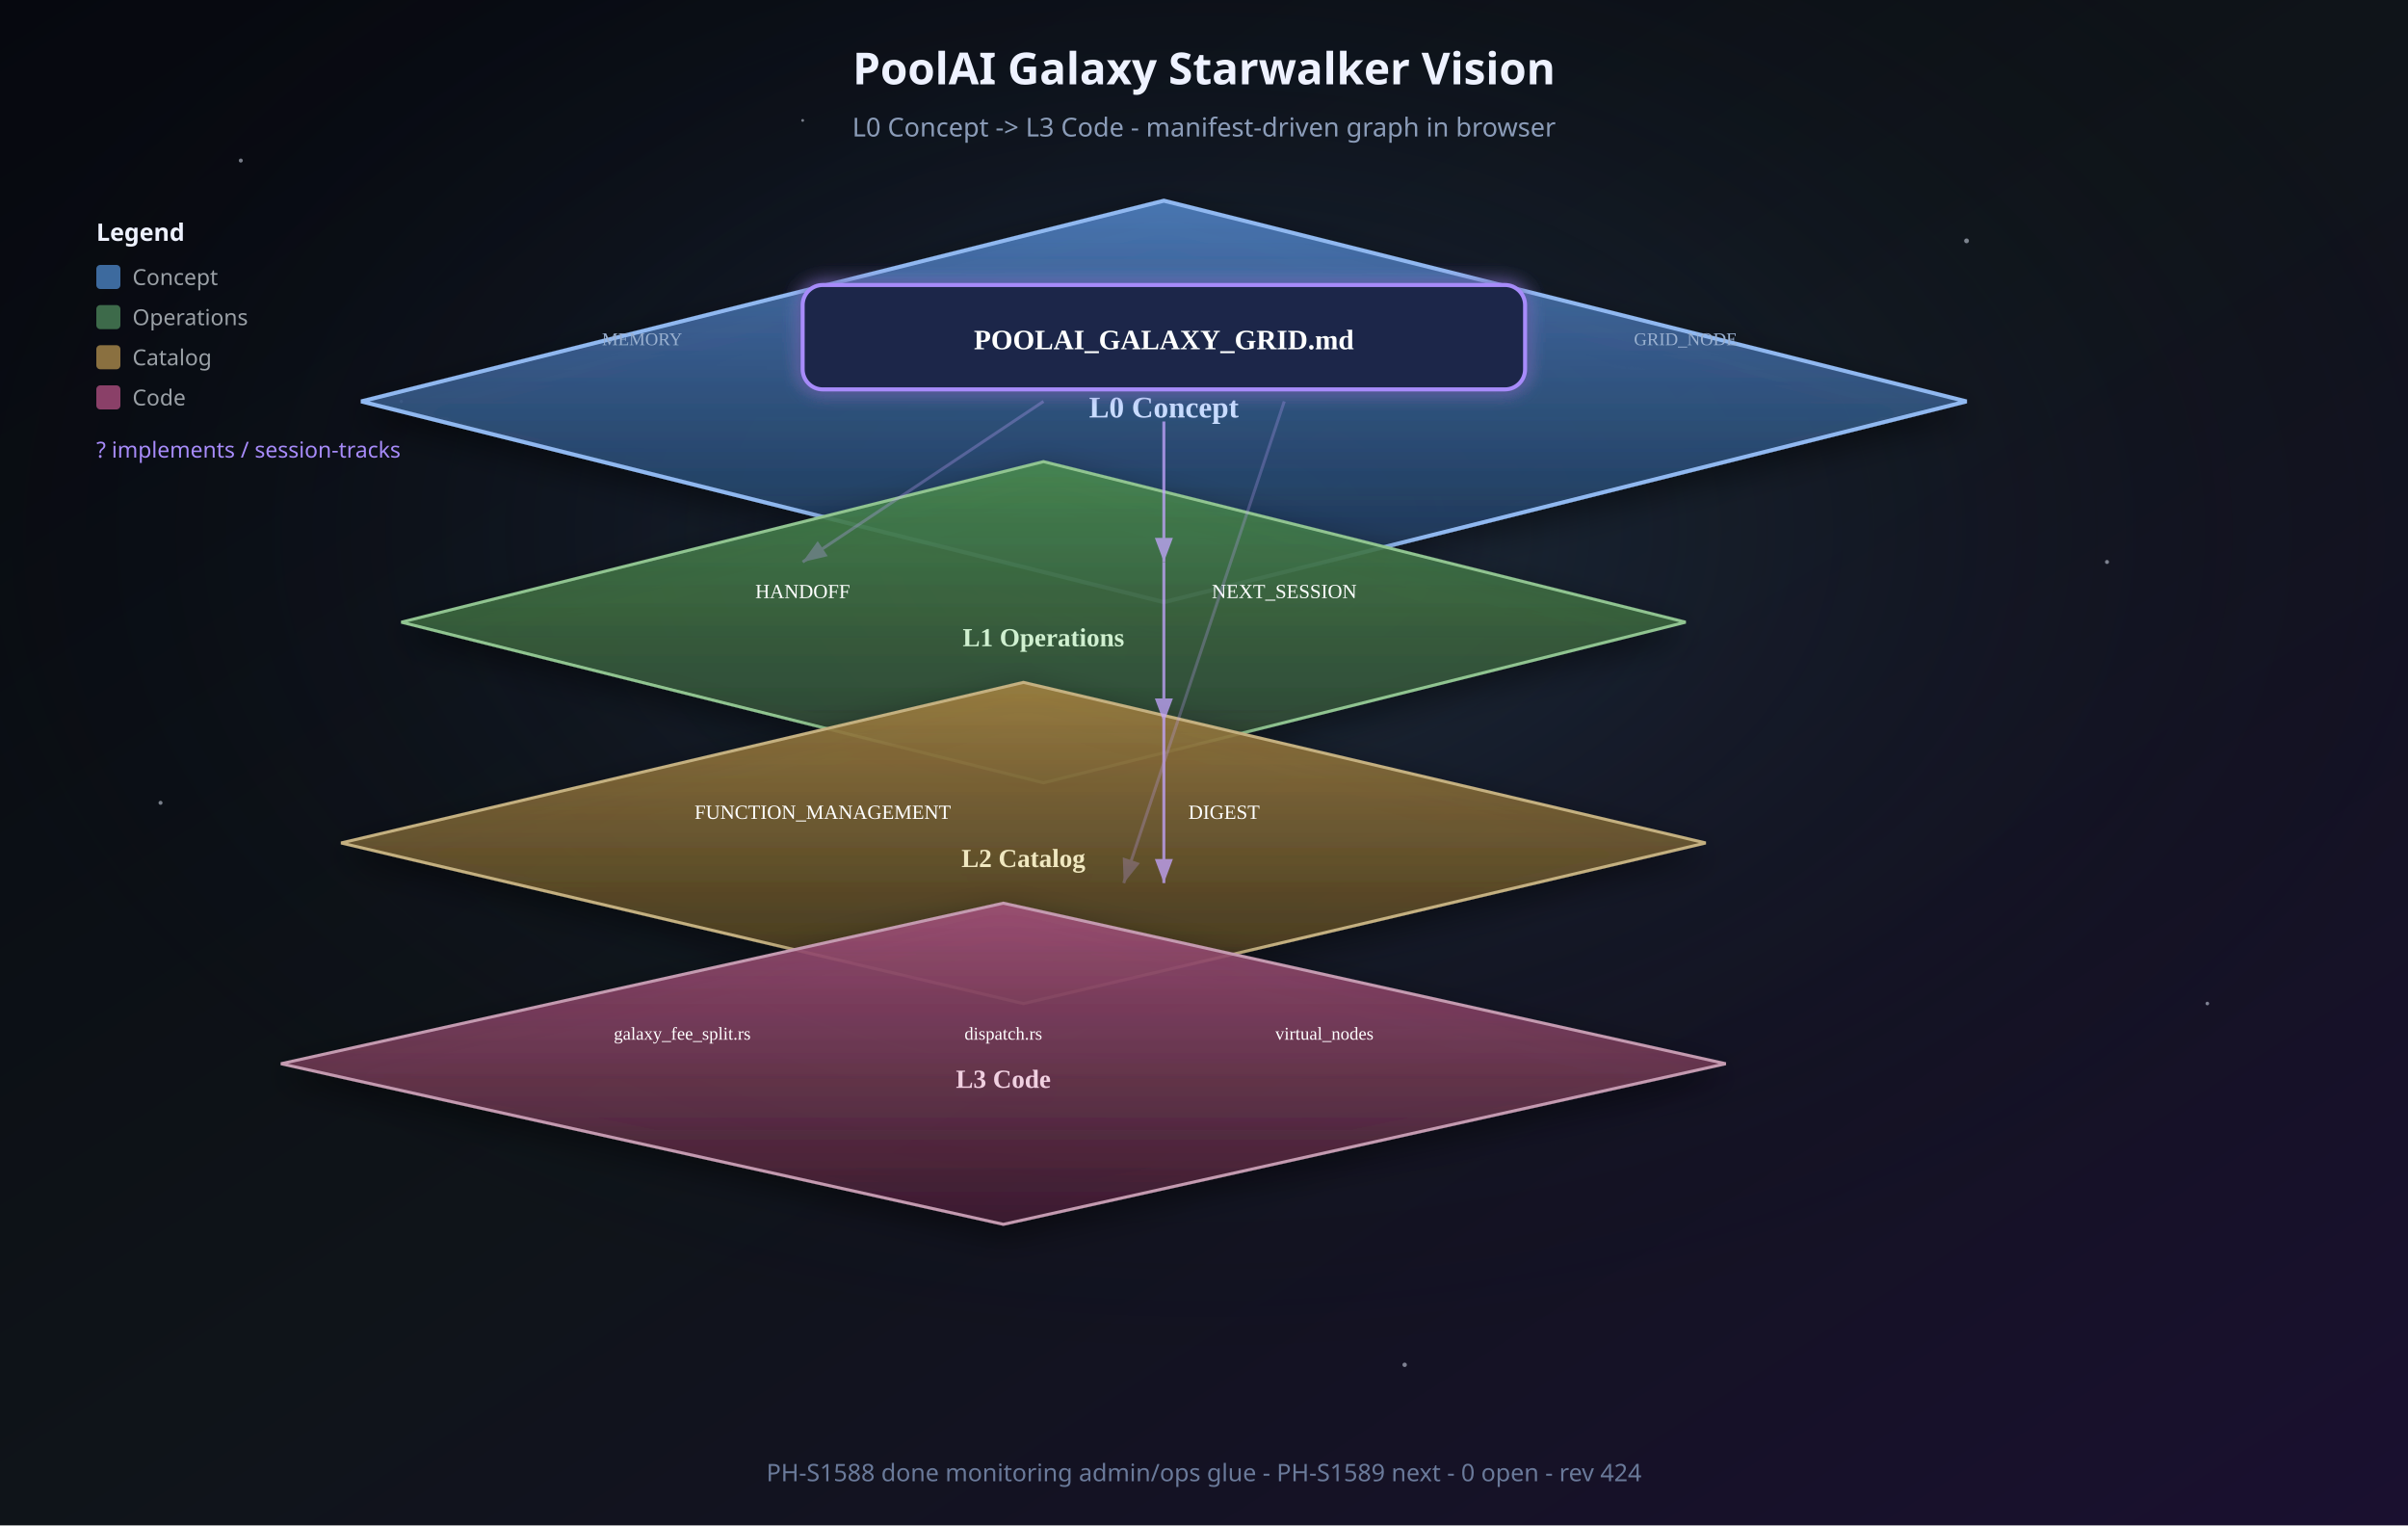
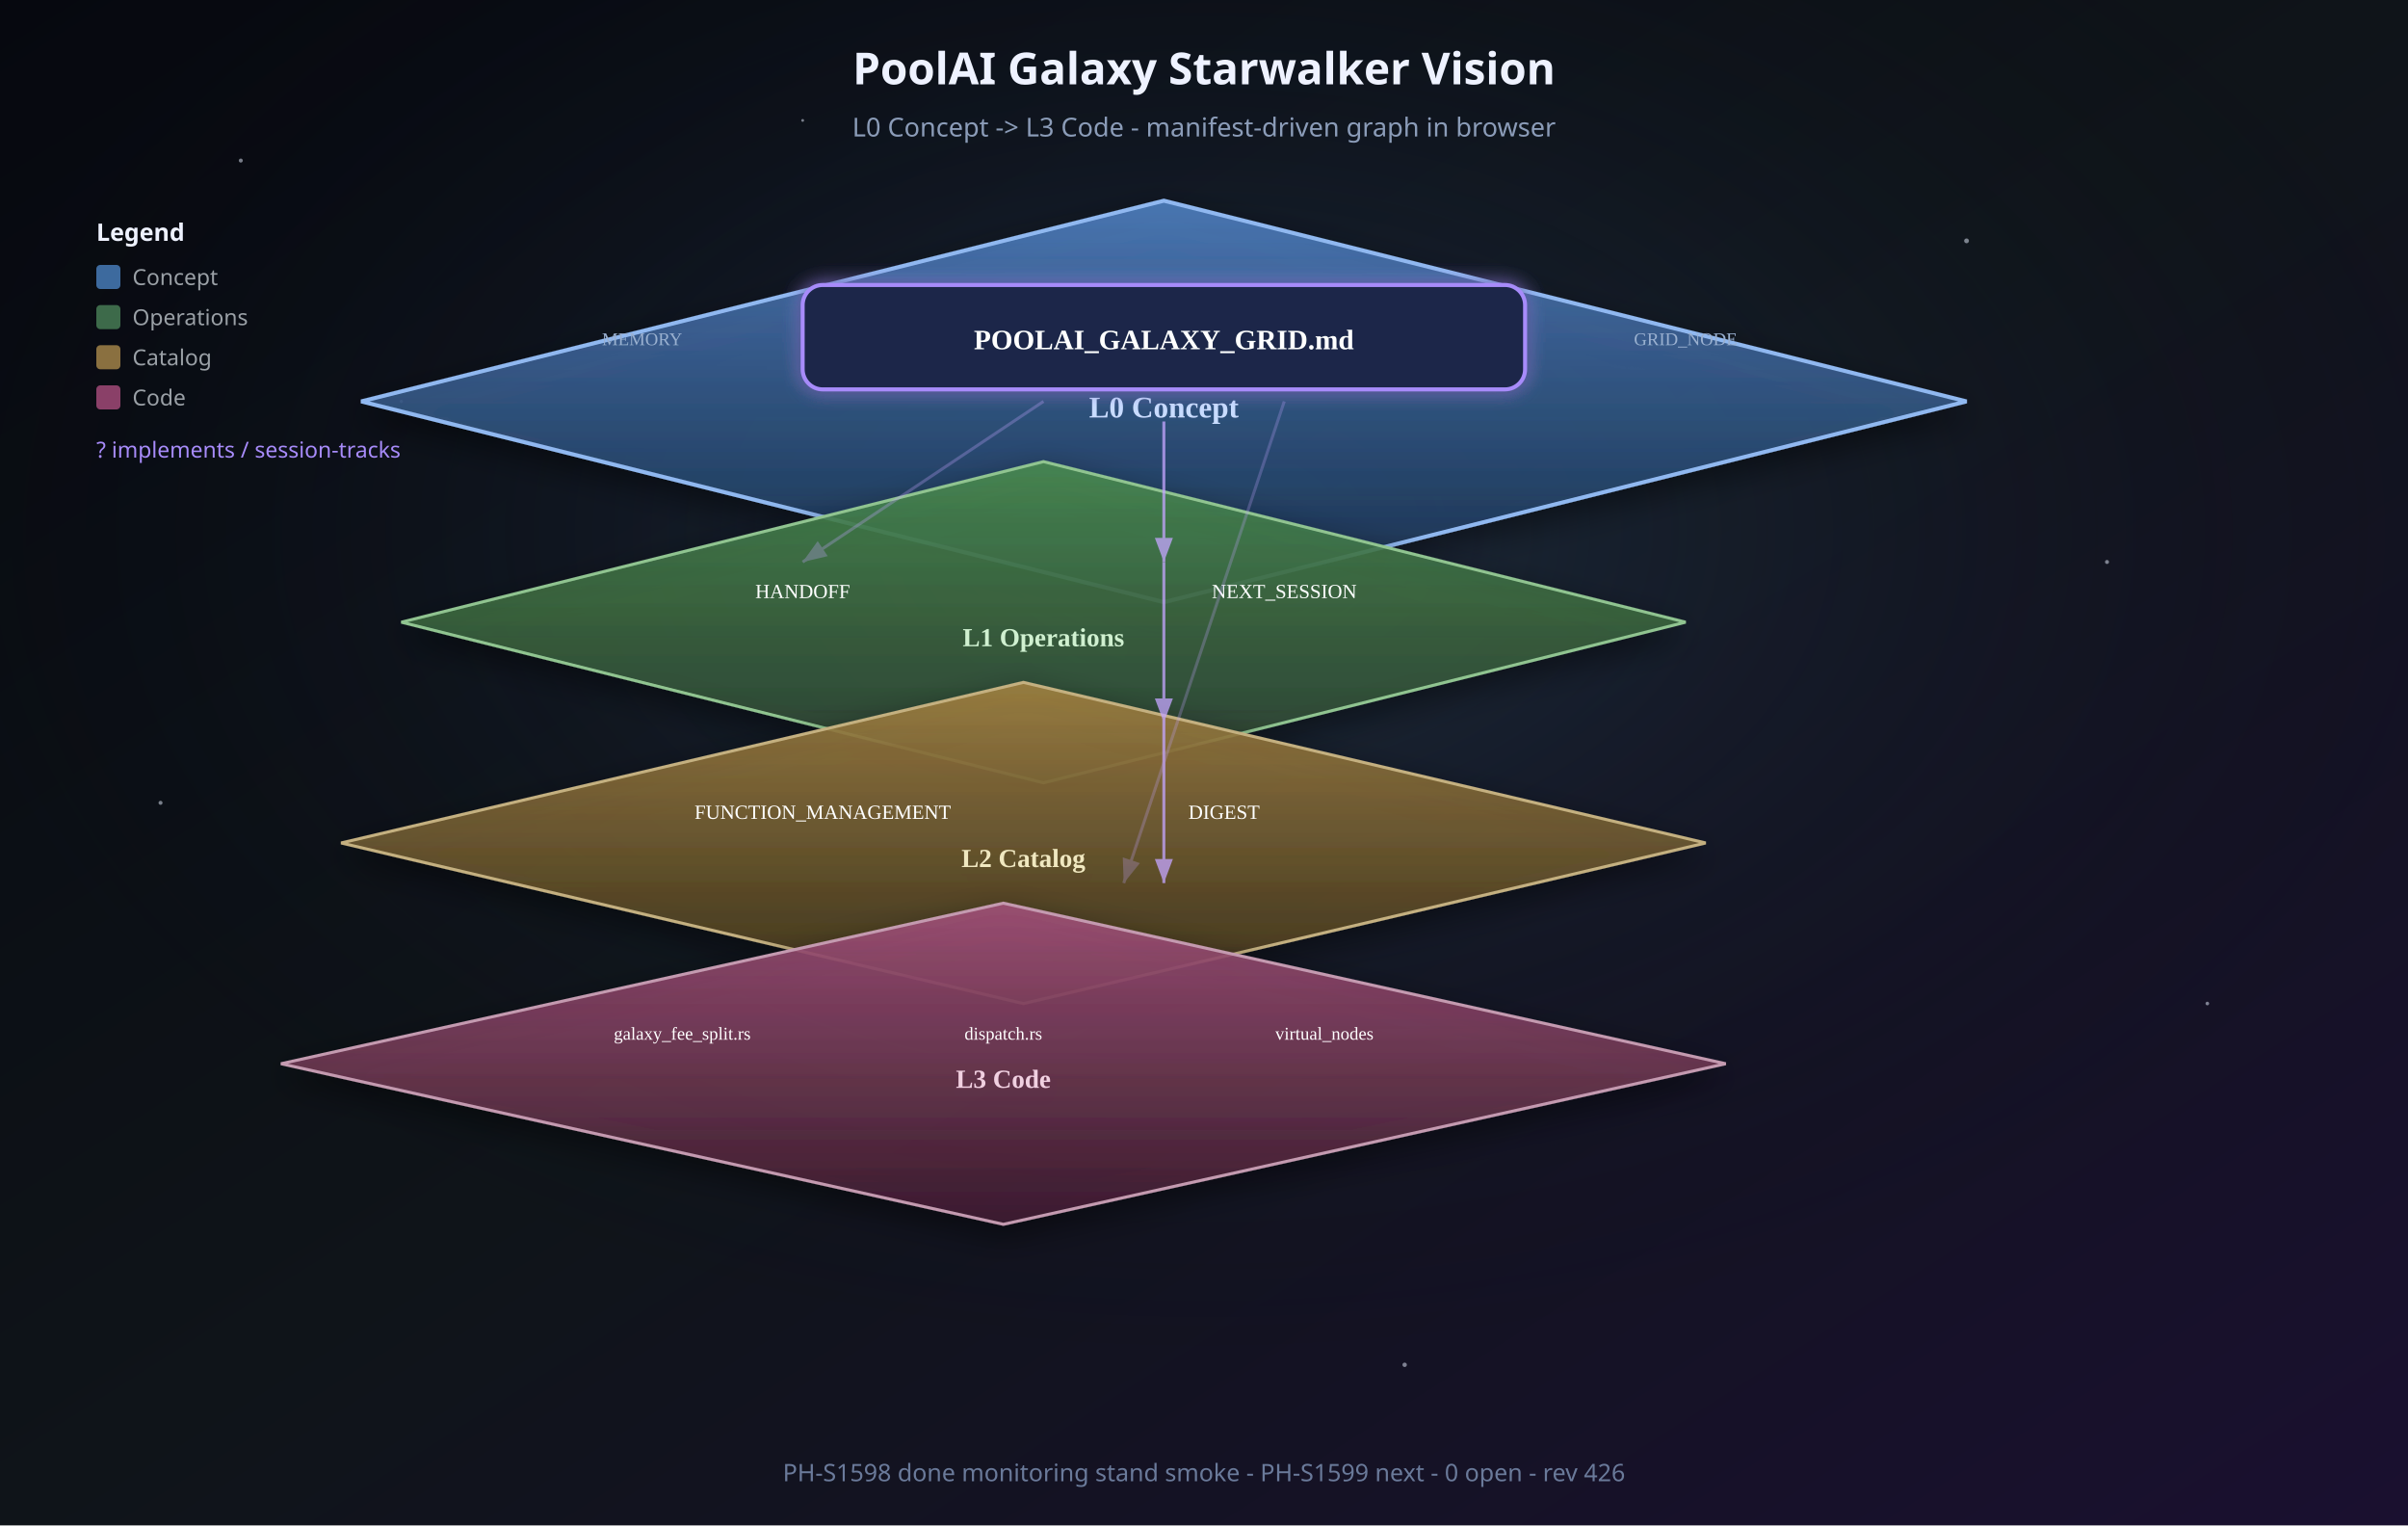
<svg xmlns="http://www.w3.org/2000/svg" viewBox="0 0 1200 760" role="img" aria-labelledby="title desc">
  <defs>
    <linearGradient id="bg" x1="0%" y1="0%" x2="100%" y2="100%">
      <stop offset="0%" stop-color="#06080f" />
      <stop offset="50%" stop-color="#0f1419" />
      <stop offset="100%" stop-color="#1a1030" />
    </linearGradient>
    <radialGradient id="nebula" cx="50%" cy="35%" r="55%">
      <stop offset="0%" stop-color="#3d5a8a" stop-opacity="0.35" />
      <stop offset="100%" stop-color="#06080f" stop-opacity="0" />
    </radialGradient>
    <linearGradient id="planeL0" x1="0%" y1="0%" x2="0%" y2="100%">
      <stop offset="0%" stop-color="#4a7ab8" stop-opacity="0.95" />
      <stop offset="100%" stop-color="#1e3350" stop-opacity="0.85" />
    </linearGradient>
    <linearGradient id="planeL1" x1="0%" y1="0%" x2="0%" y2="100%">
      <stop offset="0%" stop-color="#4a8a50" stop-opacity="0.9" />
      <stop offset="100%" stop-color="#2a4030" stop-opacity="0.85" />
    </linearGradient>
    <linearGradient id="planeL2" x1="0%" y1="0%" x2="0%" y2="100%">
      <stop offset="0%" stop-color="#a08040" stop-opacity="0.9" />
      <stop offset="100%" stop-color="#403520" stop-opacity="0.85" />
    </linearGradient>
    <linearGradient id="planeL3" x1="0%" y1="0%" x2="0%" y2="100%">
      <stop offset="0%" stop-color="#a05078" stop-opacity="0.9" />
      <stop offset="100%" stop-color="#402030" stop-opacity="0.85" />
    </linearGradient>
    <filter id="shadow" x="-30%" y="-30%" width="160%" height="160%">
      <feDropShadow dx="0" dy="6" stdDeviation="8" flood-color="#000" flood-opacity="0.5" />
    </filter>
    <filter id="glow" x="-50%" y="-50%" width="200%" height="200%">
      <feGaussianBlur stdDeviation="4" result="b" />
      <feMerge>
        <feMergeNode in="b" />
        <feMergeNode in="SourceGraphic" />
      </feMerge>
    </filter>
    <marker id="arrow" markerWidth="10" markerHeight="10" refX="8" refY="3" orient="auto">
      <path d="M0,0 L8,3 L0,6 Z" fill="#c4a5ff" />
    </marker>
  </defs>
  <rect width="1200" height="760" fill="url(#bg)" />
  <rect width="1200" height="760" fill="url(#nebula)" />
  <g fill="#e8f0ff" opacity="0.5">
    <circle cx="120" cy="80" r="1" />
    <circle cx="980" cy="120" r="1.2" />
    <circle cx="200" cy="200" r="0.8" />
    <circle cx="1050" cy="280" r="1" />
    <circle cx="80" cy="400" r="1" />
    <circle cx="1100" cy="500" r="0.9" />
    <circle cx="400" cy="60" r="0.7" />
    <circle cx="700" cy="680" r="1.1" />
  </g>
  <text x="600" y="42" text-anchor="middle" fill="#eef2ff" font-family="Segoe UI, system-ui, sans-serif" font-size="22" font-weight="600">PoolAI Galaxy Starwalker Vision</text>
  <text x="600" y="68" text-anchor="middle" fill="#8b9cb8" font-family="Segoe UI, system-ui, sans-serif" font-size="13">L0 Concept -&gt; L3 Code - manifest-driven graph in browser</text>
  <g transform="translate(180, 100)" filter="url(#shadow)">
    <path d="M0 100 L400 0 L800 100 L400 200 Z" fill="url(#planeL0)" stroke="#90b8f0" stroke-width="2" />
    <text x="400" y="108" text-anchor="middle" fill="#c8dcff" font-size="15" font-weight="700">L0 Concept</text>
    <g filter="url(#glow)">
      <rect x="220" y="42" width="360" height="52" rx="10" fill="#1a2848" stroke="#a78bfa" stroke-width="2" />
      <text x="400" y="74" text-anchor="middle" fill="#fff" font-size="14" font-weight="700">POOLAI_GALAXY_GRID.md</text>
    </g>
    <text x="140" y="72" text-anchor="middle" fill="#9ab0d0" font-size="9">MEMORY</text>
    <text x="660" y="72" text-anchor="middle" fill="#9ab0d0" font-size="9">GRID_NODE</text>
  </g>
  <g transform="translate(200, 230)" filter="url(#shadow)">
    <path d="M0 80 L320 0 L640 80 L320 160 Z" fill="url(#planeL1)" stroke="#90c490" stroke-width="1.5" />
    <text x="320" y="92" text-anchor="middle" fill="#d0f0d0" font-size="13" font-weight="600">L1 Operations</text>
    <text x="200" y="68" text-anchor="middle" fill="#fff" font-size="10">HANDOFF</text>
    <text x="440" y="68" text-anchor="middle" fill="#fff" font-size="10">NEXT_SESSION</text>
  </g>
  <g transform="translate(170, 340)" filter="url(#shadow)">
    <path d="M0 80 L340 0 L680 80 L340 160 Z" fill="url(#planeL2)" stroke="#c4b080" stroke-width="1.5" />
    <text x="340" y="92" text-anchor="middle" fill="#f0e8c0" font-size="13" font-weight="600">L2 Catalog</text>
    <text x="240" y="68" text-anchor="middle" fill="#fff" font-size="10">FUNCTION_MANAGEMENT</text>
    <text x="440" y="68" text-anchor="middle" fill="#fff" font-size="10">DIGEST</text>
  </g>
  <g transform="translate(140, 450)" filter="url(#shadow)">
    <path d="M0 80 L360 0 L720 80 L360 160 Z" fill="url(#planeL3)" stroke="#c49ab0" stroke-width="1.5" />
    <text x="360" y="92" text-anchor="middle" fill="#f0d0e0" font-size="13" font-weight="600">L3 Code</text>
    <text x="200" y="68" text-anchor="middle" fill="#fff" font-size="9">galaxy_fee_split.rs</text>
    <text x="360" y="68" text-anchor="middle" fill="#fff" font-size="9">dispatch.rs</text>
    <text x="520" y="68" text-anchor="middle" fill="#fff" font-size="9">virtual_nodes</text>
  </g>
  <g fill="none" stroke="#c4a5ff" stroke-width="1.5" marker-end="url(#arrow)" opacity="0.75">
    <path d="M580 210 L580 280" />
    <path d="M580 280 L580 360" />
    <path d="M580 360 L580 440" />
    <path d="M520 200 L400 280" opacity="0.4" />
    <path d="M640 200 L560 440" opacity="0.35" />
  </g>
  <g transform="translate(48, 120)" font-family="Segoe UI, system-ui, sans-serif" font-size="11">
    <text x="0" y="0" fill="#eef2ff" font-weight="600" font-size="12">Legend</text>
    <rect x="0" y="12" width="12" height="12" rx="2" fill="#3d6a9e" />
    <text x="18" y="22" fill="#9aa0a6">Concept</text>
    <rect x="0" y="32" width="12" height="12" rx="2" fill="#3d6a4a" />
    <text x="18" y="42" fill="#9aa0a6">Operations</text>
    <rect x="0" y="52" width="12" height="12" rx="2" fill="#8a7040" />
    <text x="18" y="62" fill="#9aa0a6">Catalog</text>
    <rect x="0" y="72" width="12" height="12" rx="2" fill="#8a4068" />
    <text x="18" y="82" fill="#9aa0a6">Code</text>
    <text x="0" y="108" fill="#a78bfa">? implements / session-tracks</text>
  </g>
-   <text x="600" y="738" text-anchor="middle" fill="#6a7a9a" font-family="Segoe UI, system-ui, sans-serif" font-size="12">PH-S1588 done monitoring admin/ops glue - PH-S1589 next - 0 open - rev 424</text>
+   <text x="600" y="738" text-anchor="middle" fill="#6a7a9a" font-family="Segoe UI, system-ui, sans-serif" font-size="12">PH-S1598 done monitoring stand smoke - PH-S1599 next - 0 open - rev 426</text>
</svg>
